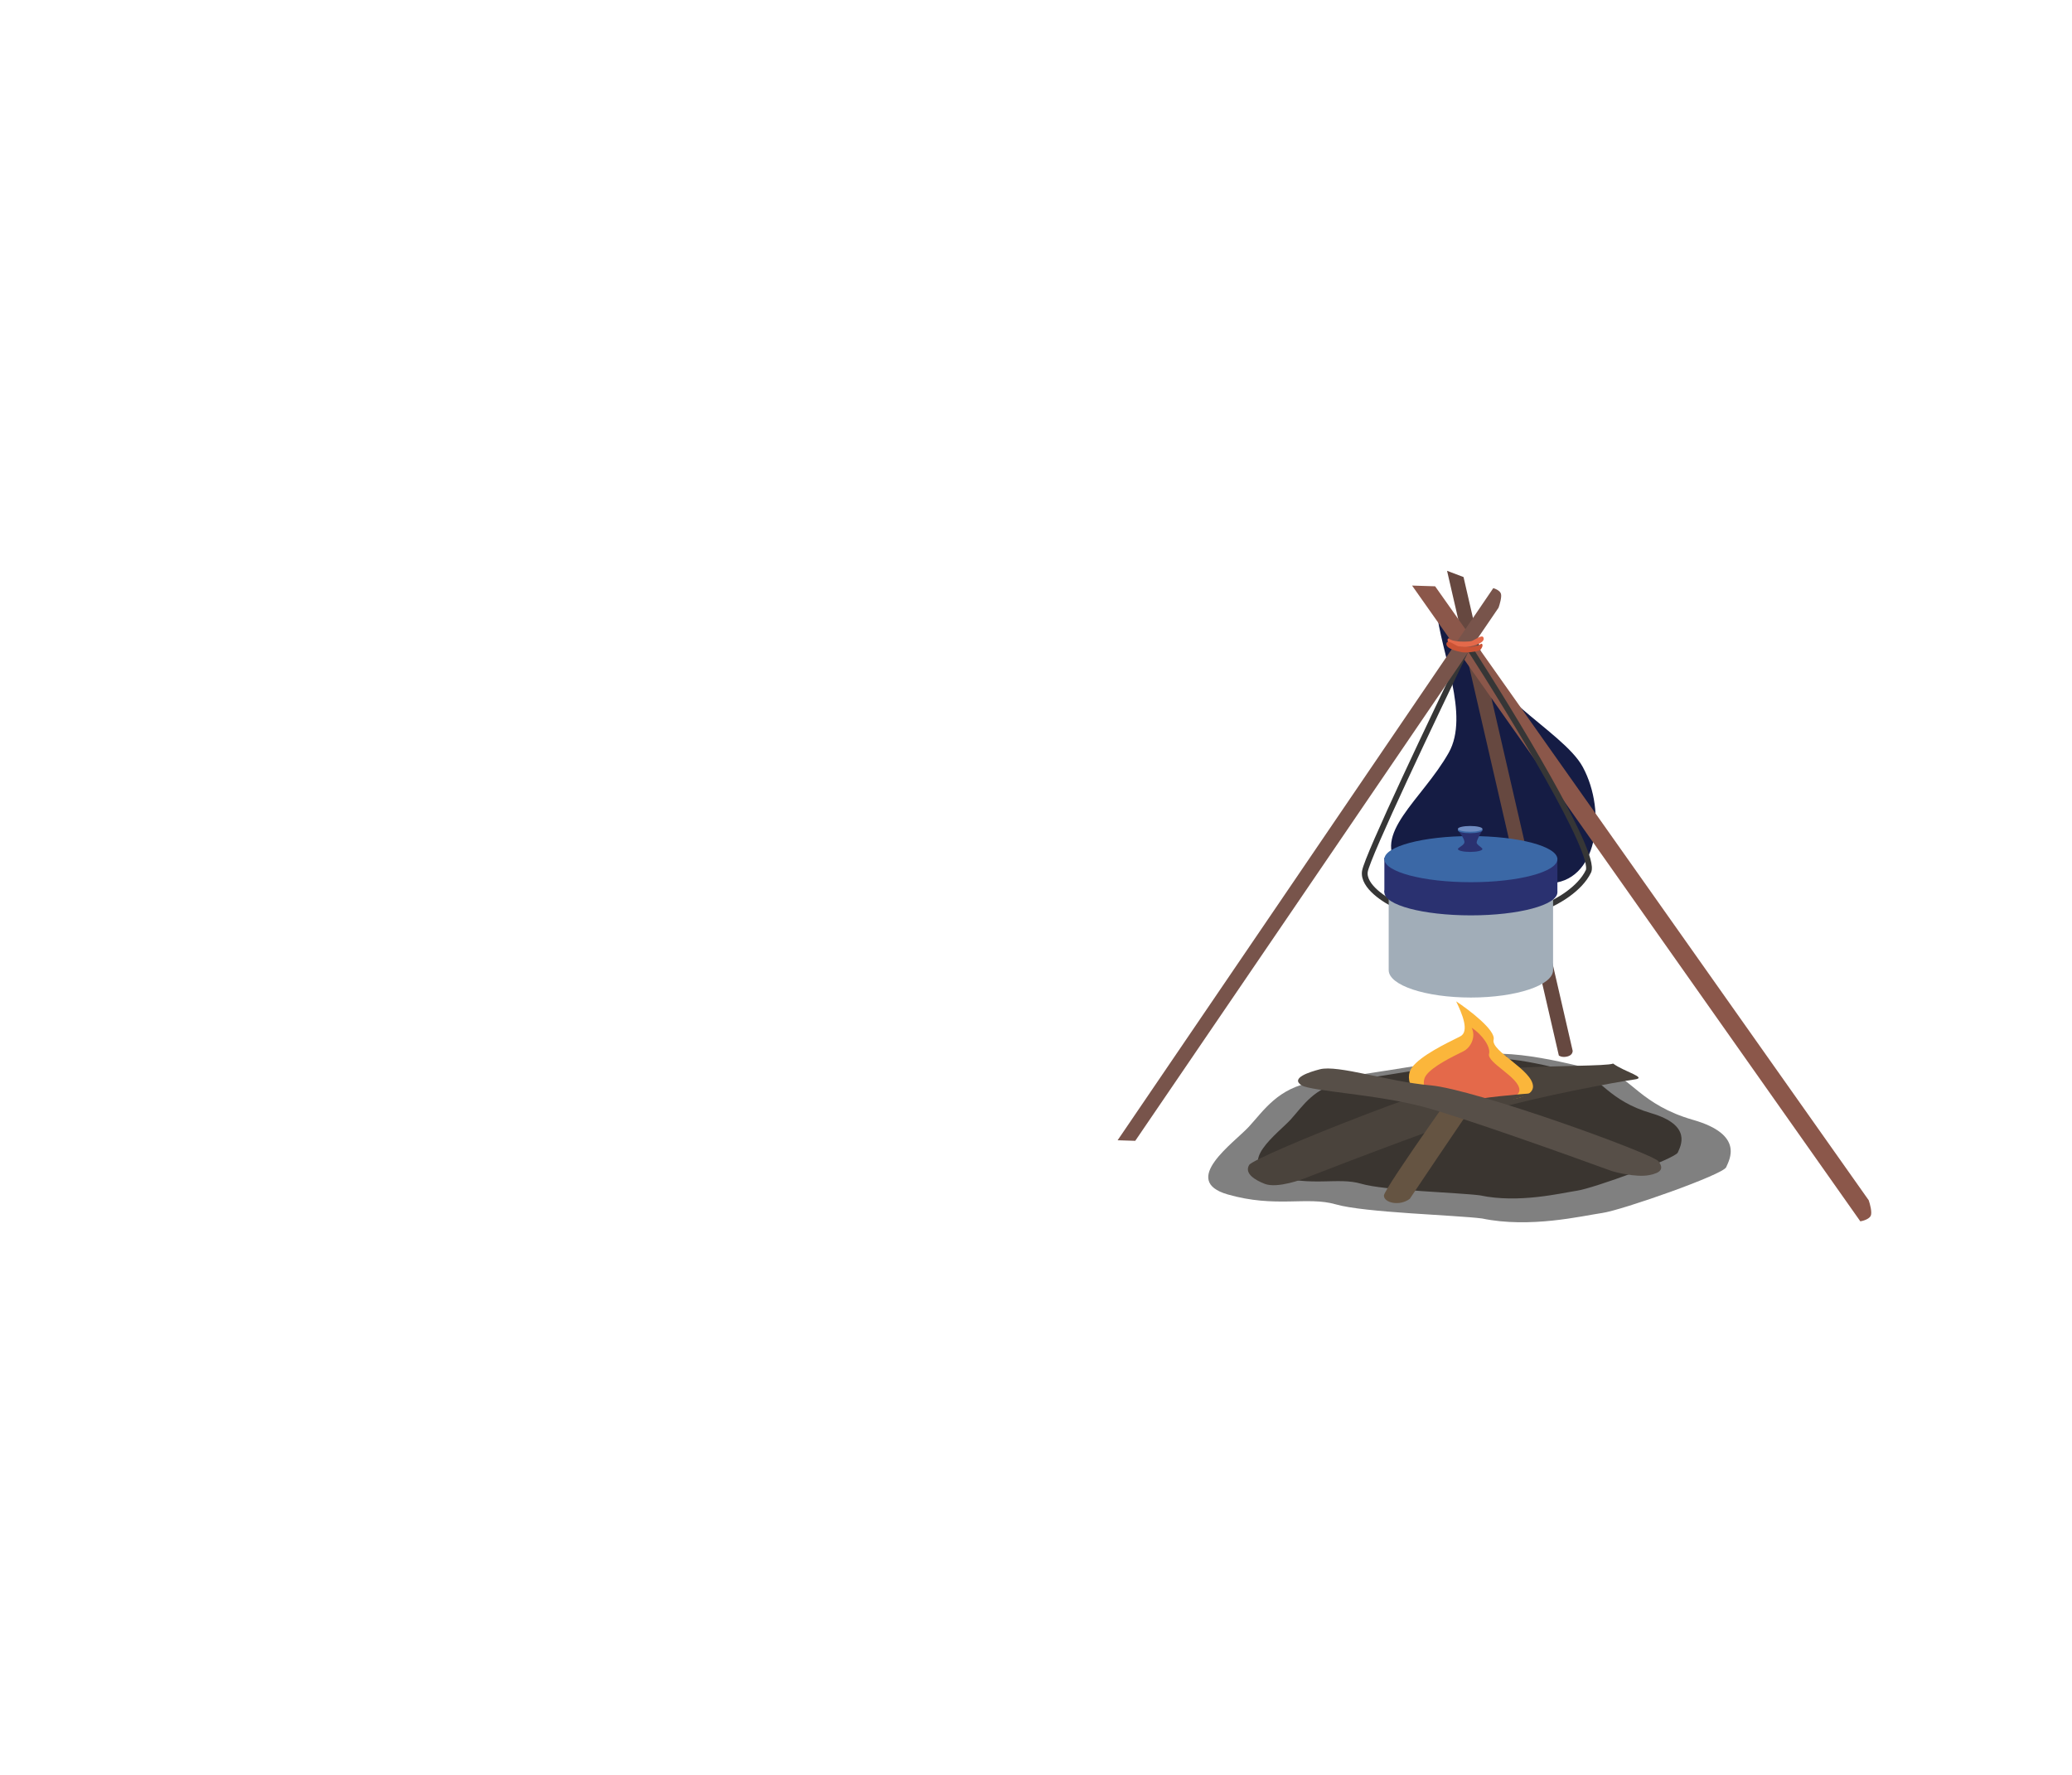
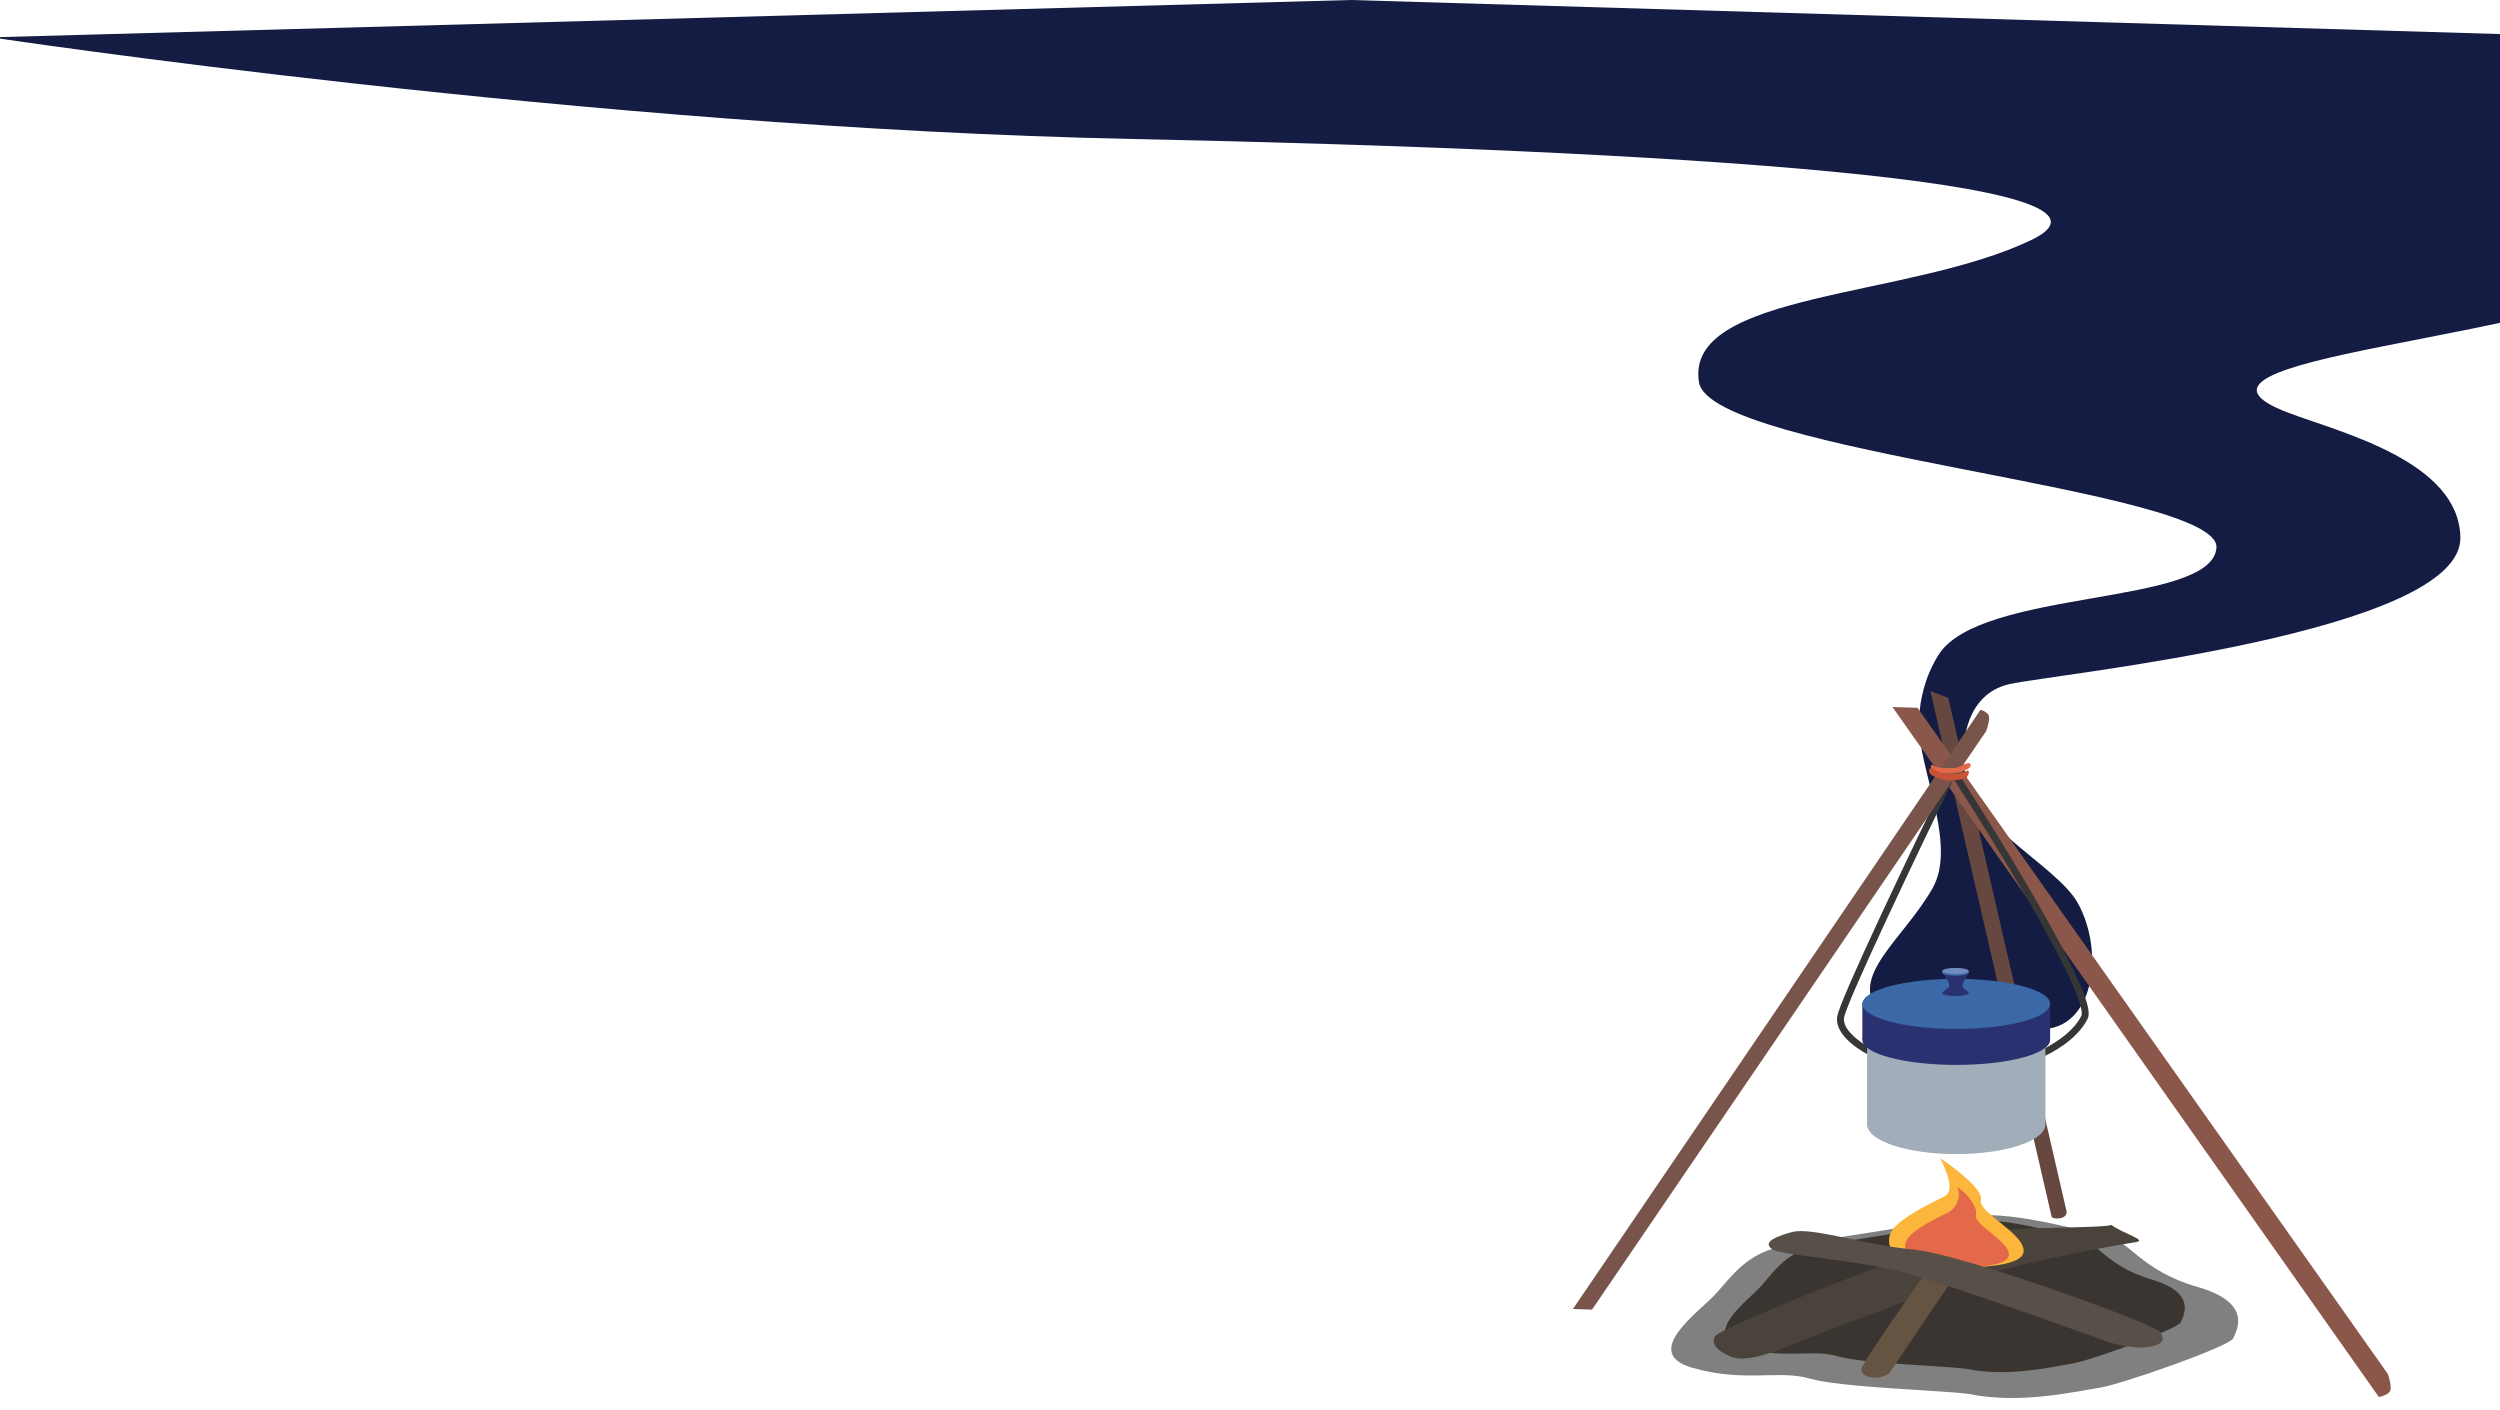
- <svg xmlns="http://www.w3.org/2000/svg" width="537" height="460" viewBox="-775 -210 1437 860" fill="none">
-   <path d="M322.724 136.571C339.679 167.954 332.959 217.201 298.639 217.201C263.557 230.84 222.24 235.636 195.993 206.472C175.284 183.462 211.243 159.369 229.711 126.695C244.485 100.557 224.201 57.252 221.225 27.347L246.481 43.73C246.481 82.996 308.764 110.734 322.724 136.571Z" fill="#151C44" />
-   <path d="M240.007 4.793L315.709 333.459C315.588 335.906 313.665 337.06 311.432 337.474C308.611 337.999 307.286 337.344 306.12 336.714L228.581 0.463L240.007 4.793Z" fill="#664840" />
-   <path d="M220.306 11.208L521.004 437.063C521.91 439.662 523.466 445.445 522.444 447.785C521.422 450.126 517.195 451.377 515.209 451.709L204.32 10.704L220.306 11.208Z" fill="#8B574A" />
-   <path d="M336.159 445.912C322.426 447.877 286.277 456.67 252.858 449.719C234.8 447.371 171.244 445.672 151.4 439.925C131.556 434.178 109.71 442.621 76.421 433.031C43.132 423.441 80.793 397.257 91.085 386.124C101.376 374.99 111.256 359.073 136.132 355.013C161.007 350.954 217.909 342.661 248.071 336.747C278.233 330.834 326.805 346.474 340.977 348.765C355.148 351.055 363.248 371.04 399.101 381.286C434.955 391.532 424.349 409.002 422.144 414.185C419.939 419.368 349.892 443.946 336.159 445.912Z" fill="#808080" />
-   <path d="M318.873 430.424C307.737 432.072 278.42 439.419 251.332 433.675C236.694 431.742 185.167 430.394 169.085 425.636C153.002 420.878 135.281 427.92 108.302 419.981C81.323 412.042 111.883 390.234 120.238 380.967C128.594 371.7 136.621 358.455 156.793 355.055C176.965 351.655 223.107 344.701 247.567 339.754C272.027 334.806 311.392 347.759 322.879 349.649C334.366 351.539 340.912 368.146 369.97 376.628C399.028 385.111 390.411 399.646 388.618 403.958C386.825 408.269 330.009 428.776 318.873 430.424Z" fill="#3A3530" />
-   <path d="M326.606 208.963C332.606 196.563 273.44 99.463 243.106 52.463C219.94 100.296 173.206 198.563 171.606 208.963C170.006 219.363 185.94 229.296 194.106 232.963H297.606C304.773 230.13 320.606 221.363 326.606 208.963Z" stroke="#363636" stroke-width="4" stroke-linejoin="round" />
-   <path d="M12.337 395.852L264.298 26.046C265.126 23.74 266.618 18.585 265.961 16.412C265.304 14.239 262.143 12.884 260.644 12.478L0.106 395.466L12.337 395.852Z" fill="#78544B" />
-   <path fill-rule="evenodd" clip-rule="evenodd" d="M302.106 211.463H188.106V277.463C188.106 287.956 213.626 296.463 245.106 296.463C276.587 296.463 302.106 287.956 302.106 277.463V211.463Z" fill="#A1ADB8" />
-   <ellipse cx="245.106" cy="223.463" rx="60" ry="16" fill="#2A3170" />
-   <rect x="185.106" y="199.463" width="120" height="24" fill="#2A3170" />
-   <ellipse cx="245.106" cy="200.463" rx="60" ry="16" fill="#3B68A6" />
-   <path fill-rule="evenodd" clip-rule="evenodd" d="M236.106 180.463C237.773 182.463 241.006 186.963 240.606 188.963C240.379 190.098 238.959 191.073 237.775 191.886C237.186 192.29 236.655 192.654 236.358 192.978C236.194 193.134 236.106 193.296 236.106 193.463C236.106 194.567 239.912 195.463 244.606 195.463C249.301 195.463 253.106 194.567 253.106 193.463C253.106 193.353 253.069 193.245 252.996 193.14C252.751 192.74 252.131 192.25 251.456 191.715C250.354 190.844 249.106 189.856 249.106 188.963C249.106 187.363 251.773 182.63 253.106 180.463H236.106Z" fill="#2A3170" />
-   <ellipse cx="244.606" cy="180.463" rx="8.5" ry="2" fill="#3B68A6" />
-   <rect x="236.106" y="179.463" width="17" height="1" fill="#3B68A6" />
-   <ellipse cx="244.606" cy="179.463" rx="8.5" ry="2" fill="#6F8CC1" />
-   <path d="M273.504 345.437C243.165 347.404 94.855 406.562 91.322 412.599C87.788 418.636 95.645 423.175 102.155 425.706C111.014 429.149 129.269 422.086 129.269 422.086C161.683 409.437 232.992 382.241 258.923 374.652C291.337 365.165 346.677 354.887 358.536 353.306C368.023 352.041 351.639 348.057 343.733 342.259C339.78 344.104 302.536 343.556 273.504 345.437Z" fill="#4A433C" />
-   <path d="M269.982 337.89C267.83 339.325 224.248 403.951 202.726 436.085C195.551 441.465 184.791 438.775 184.791 433.843C184.791 428.911 247.115 341.926 249.805 337.89C252.495 333.855 272.672 336.097 269.982 337.89Z" fill="#655442" />
-   <path d="M288.196 358.155C288.364 369.589 252.894 369.053 233.229 369.064C202.297 369.916 198.782 352.177 204.276 344.915C210.516 336.666 227.515 328.481 237.617 323.476C244.406 320.112 238.939 307.534 234.887 299.109C244.229 305.294 262.505 319.274 260.871 325.713C258.828 333.763 288.027 346.722 288.196 358.155Z" fill="#FBB63B" />
-   <path d="M278.757 360.528C278.887 369.337 251.56 368.924 236.41 368.932C212.58 369.589 209.872 355.923 214.104 350.328C218.911 343.972 232.008 337.667 239.79 333.811C245.021 331.219 248.778 323.859 245.656 317.368C252.854 322.133 258.965 330.574 257.706 335.535C256.131 341.736 278.627 351.72 278.757 360.528Z" fill="#E4694A" />
-   <path d="M246.216 367.912C249.645 366.107 277.871 363.551 291.556 362.498L244.186 375.581C243.434 373.777 242.787 369.716 246.216 367.912Z" fill="#4A433C" />
-   <path d="M216.892 357.343C247.903 360.018 371.106 404.662 375.197 410.049C379.289 415.436 376.602 418.038 369.017 419.6C359.253 421.61 343.208 416.948 343.208 416.948C310.524 405.015 238.633 379.395 212.541 372.378C179.927 363.607 134.382 361.478 127.717 357.343C119.585 352.297 133.441 348.037 140.363 346.236C152.914 342.97 187.907 354.843 216.892 357.343Z" fill="#574F48" />
-   <path d="M245.289 49.272C242.994 49.704 232.012 50.137 230.045 47.324C227.587 47.324 229.675 51.629 231.407 52.124C235.723 53.356 241.051 53.611 243.001 53.268C245.296 52.865 254.467 51.003 253.976 47.324C253.484 43.645 247.583 48.839 245.289 49.272Z" fill="#E4694A" />
-   <path d="M236.829 52.968C239.123 53.401 250.105 53.834 252.072 51.021C254.53 51.021 252.443 55.325 250.71 55.82C246.394 57.053 241.066 57.307 239.116 56.965C236.821 56.561 227.65 54.7 228.141 51.021C228.633 47.342 234.534 52.535 236.829 52.968Z" fill="#CA5335" />
+ <svg xmlns="http://www.w3.org/2000/svg" width="1440" height="812" viewBox="0 0 1440 812" fill="none">
+   <path d="M-5 21.5C-5 21.5 339.556 73.606 652.37 80.064C965.184 86.522 1240.74 104.296 1170.1 138.214C1099.47 172.133 970.08 167.956 978.618 220.176C985.255 260.779 1279.01 281.548 1276.68 315.466C1274.36 349.385 1140.51 338.813 1116.51 377.313C1100.5 402.995 1106.32 429.958 1106.32 429.958H1131.32C1131.32 429.958 1131.32 399.827 1157.59 394.016C1183.87 388.206 1418.16 364.624 1417.18 309.544C1416.4 265.939 1348.87 249.251 1318.6 237.943C1231.48 205.405 1473.6 196.357 1537.25 154.366C1649.53 80.29 1554.33 23 1554.33 23L778 0L-5 21.5Z" fill="#151C44" />
+   <path d="M1197.03 520.535C1212.33 548.693 1206.27 592.879 1175.31 592.879C1143.66 605.116 1106.4 609.419 1082.72 583.252C1064.04 562.607 1096.48 540.99 1113.13 511.675C1126.46 488.223 1108.16 449.368 1105.48 422.537L1128.26 437.236C1128.26 472.467 1184.44 497.354 1197.03 520.535Z" fill="#151C44" />
+   <path d="M1122.2 401.903L1190.42 698.099C1190.32 700.305 1188.58 701.344 1186.57 701.718C1184.03 702.191 1182.83 701.601 1181.78 701.033L1111.9 398L1122.2 401.903Z" fill="#664840" />
+   <path d="M1104.45 407.683L1375.44 791.469C1376.26 793.811 1377.66 799.023 1376.74 801.132C1375.82 803.241 1372.01 804.368 1370.22 804.668L1090.04 407.229L1104.45 407.683Z" fill="#8B574A" />
+   <path d="M1208.85 799.443C1196.48 801.214 1163.9 809.138 1133.78 802.875C1117.51 800.759 1060.23 799.227 1042.35 794.048C1024.46 788.868 1004.78 796.477 974.776 787.835C944.775 779.192 978.715 755.595 987.99 745.561C997.265 735.528 1006.17 721.183 1028.59 717.525C1051.01 713.866 1102.29 706.393 1129.47 701.063C1156.65 695.733 1200.42 709.829 1213.2 711.893C1225.97 713.957 1233.27 731.968 1265.58 741.202C1297.89 750.436 1288.33 766.179 1286.34 770.851C1284.36 775.522 1221.23 797.672 1208.85 799.443Z" fill="#808080" />
+   <path d="M1193.28 785.485C1183.24 786.971 1156.82 793.592 1132.41 788.416C1119.22 786.673 1072.78 785.458 1058.28 781.171C1043.79 776.883 1027.82 783.229 1003.51 776.074C979.193 768.92 1006.73 749.266 1014.26 740.914C1021.79 732.563 1029.03 720.627 1047.21 717.562C1065.39 714.498 1106.97 708.231 1129.01 703.772C1151.06 699.313 1186.53 710.987 1196.89 712.69C1207.24 714.394 1213.14 729.36 1239.33 737.004C1265.51 744.649 1257.75 757.748 1256.13 761.634C1254.52 765.52 1203.31 784 1193.28 785.485Z" fill="#3A3530" />
+   <path d="M1200.71 585.864C1206.15 574.666 1152.51 486.98 1125.01 444.537C1104.01 487.733 1061.65 576.472 1060.2 585.864C1058.74 595.256 1073.19 604.226 1080.59 607.537H1174.42C1180.92 604.978 1195.27 597.062 1200.71 585.864Z" stroke="#363636" stroke-width="4" stroke-linejoin="round" />
+   <path d="M917.022 754.328L1144.09 421.055C1144.84 418.977 1146.18 414.332 1145.59 412.374C1145 410.415 1142.15 409.194 1140.8 408.828L906 753.981L917.022 754.328Z" fill="#78544B" />
+   <path fill-rule="evenodd" clip-rule="evenodd" d="M1178.17 588.155H1075.43V647.552C1075.43 647.58 1075.43 647.607 1075.43 647.635C1075.43 657.092 1098.43 664.758 1126.8 664.758C1155.17 664.758 1178.17 657.092 1178.17 647.635H1178.17V588.155Z" fill="#A1ADB8" />
+   <ellipse cx="1126.8" cy="598.97" rx="54.073" ry="14.419" fill="#2A3170" />
+   <rect x="1072.72" y="577.341" width="108.145" height="21.629" fill="#2A3170" />
+   <ellipse cx="1126.8" cy="578.242" rx="54.073" ry="14.419" fill="#3B68A6" />
+   <path fill-rule="evenodd" clip-rule="evenodd" d="M1118.69 560.218C1120.19 562.02 1123.1 566.076 1122.74 567.878C1122.54 568.901 1121.26 569.78 1120.19 570.512C1119.66 570.876 1119.18 571.205 1118.91 571.497C1118.77 571.631 1118.69 571.77 1118.69 571.913C1118.69 571.92 1118.69 571.927 1118.69 571.934H1118.69C1118.69 572.929 1122.12 573.736 1126.35 573.736C1130.58 573.736 1134.01 572.929 1134.01 571.933C1134.01 571.833 1133.97 571.735 1133.9 571.639C1133.68 571.28 1133.13 570.839 1132.52 570.359C1131.53 569.573 1130.4 568.683 1130.4 567.878C1130.4 566.436 1132.8 562.17 1134.01 560.218H1118.69Z" fill="#2A3170" />
+   <ellipse cx="1126.35" cy="560.218" rx="7.66" ry="1.802" fill="#3B68A6" />
+   <rect x="1118.69" y="559.317" width="15.321" height="0.901" fill="#3B68A6" />
+   <ellipse cx="1126.35" cy="559.317" rx="7.66" ry="1.802" fill="#6F8CC1" />
+   <path d="M1152.61 708.437C1125.18 710.231 991.082 764.207 987.887 769.716C984.692 775.224 991.797 779.365 997.683 781.674C1005.69 784.815 1022.2 778.372 1022.2 778.372C1051.51 766.83 1115.98 742.017 1139.43 735.092C1168.74 726.436 1218.77 717.059 1229.5 715.616C1238.07 714.462 1223.26 710.827 1216.11 705.537C1212.54 707.22 1178.86 706.72 1152.61 708.437Z" fill="#4A433C" />
+   <path d="M1148.87 702.571C1146.93 703.861 1107.65 761.979 1088.26 790.877C1081.79 795.715 1072.09 793.296 1072.09 788.86C1072.09 784.425 1128.26 706.2 1130.69 702.571C1133.11 698.942 1151.3 700.958 1148.87 702.571Z" fill="#655442" />
+   <path d="M1165.63 720.356C1165.78 730.661 1133.81 730.178 1116.09 730.187C1088.22 730.955 1085.05 714.968 1090 708.424C1095.62 700.989 1110.94 693.613 1120.05 689.102C1126.17 686.071 1121.24 674.736 1117.59 667.143C1126.01 672.717 1142.48 685.316 1141 691.119C1139.16 698.373 1165.48 710.052 1165.63 720.356Z" fill="#FBB63B" />
+   <path d="M1157.12 722.495C1157.24 730.433 1132.61 730.061 1118.96 730.069C1097.48 730.66 1095.04 718.344 1098.86 713.302C1103.19 707.574 1114.99 701.892 1122.01 698.416C1126.72 696.081 1130.11 689.448 1127.29 683.599C1133.78 687.893 1139.29 695.499 1138.15 699.97C1136.73 705.559 1157.01 714.556 1157.12 722.495Z" fill="#E4694A" />
+   <path d="M1101.37 719.624C1129.32 722.035 1240.35 762.268 1244.04 767.123C1247.72 771.978 1245.3 774.323 1238.47 775.731C1229.67 777.542 1215.21 773.341 1215.21 773.341C1185.75 762.587 1120.96 739.498 1097.45 733.174C1068.06 725.269 1027.01 723.351 1021 719.624C1013.68 715.076 1026.16 711.237 1032.4 709.614C1043.71 706.671 1075.25 717.371 1101.37 719.624Z" fill="#574F48" />
+   <path d="M1127.11 442.181C1125 442.532 1114.93 442.883 1113.13 440.6C1110.87 440.6 1112.79 444.094 1114.37 444.495C1118.33 445.495 1123.22 445.702 1125.01 445.424C1127.11 445.097 1135.53 443.586 1135.08 440.6C1134.63 437.615 1129.21 441.829 1127.11 442.181Z" fill="#E4694A" />
+   <path d="M1119.08 445.621C1121.18 446.031 1131.26 446.441 1133.06 443.777C1135.32 443.777 1133.4 447.853 1131.81 448.321C1127.85 449.489 1122.97 449.729 1121.18 449.405C1119.07 449.023 1110.66 447.26 1111.11 443.777C1111.56 440.294 1116.97 445.211 1119.08 445.621Z" fill="#CA5335" />
</svg>
